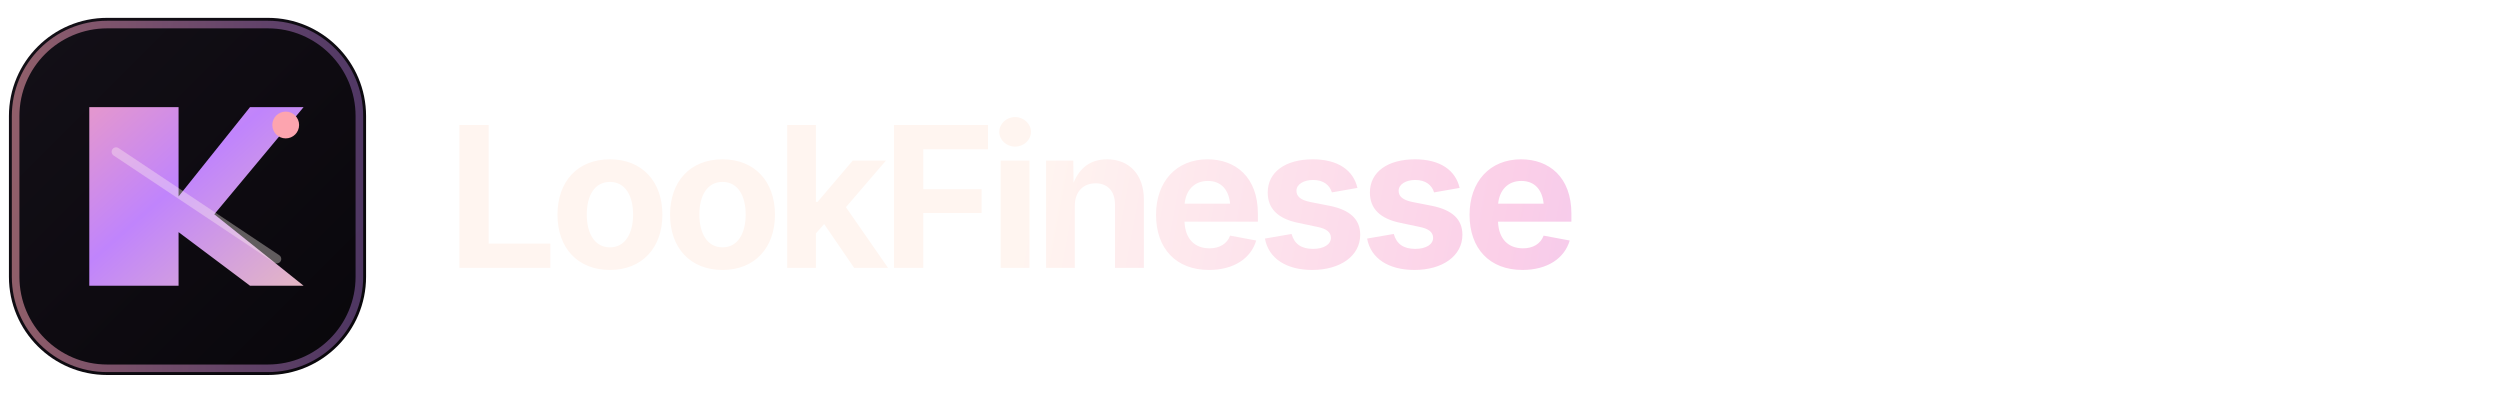
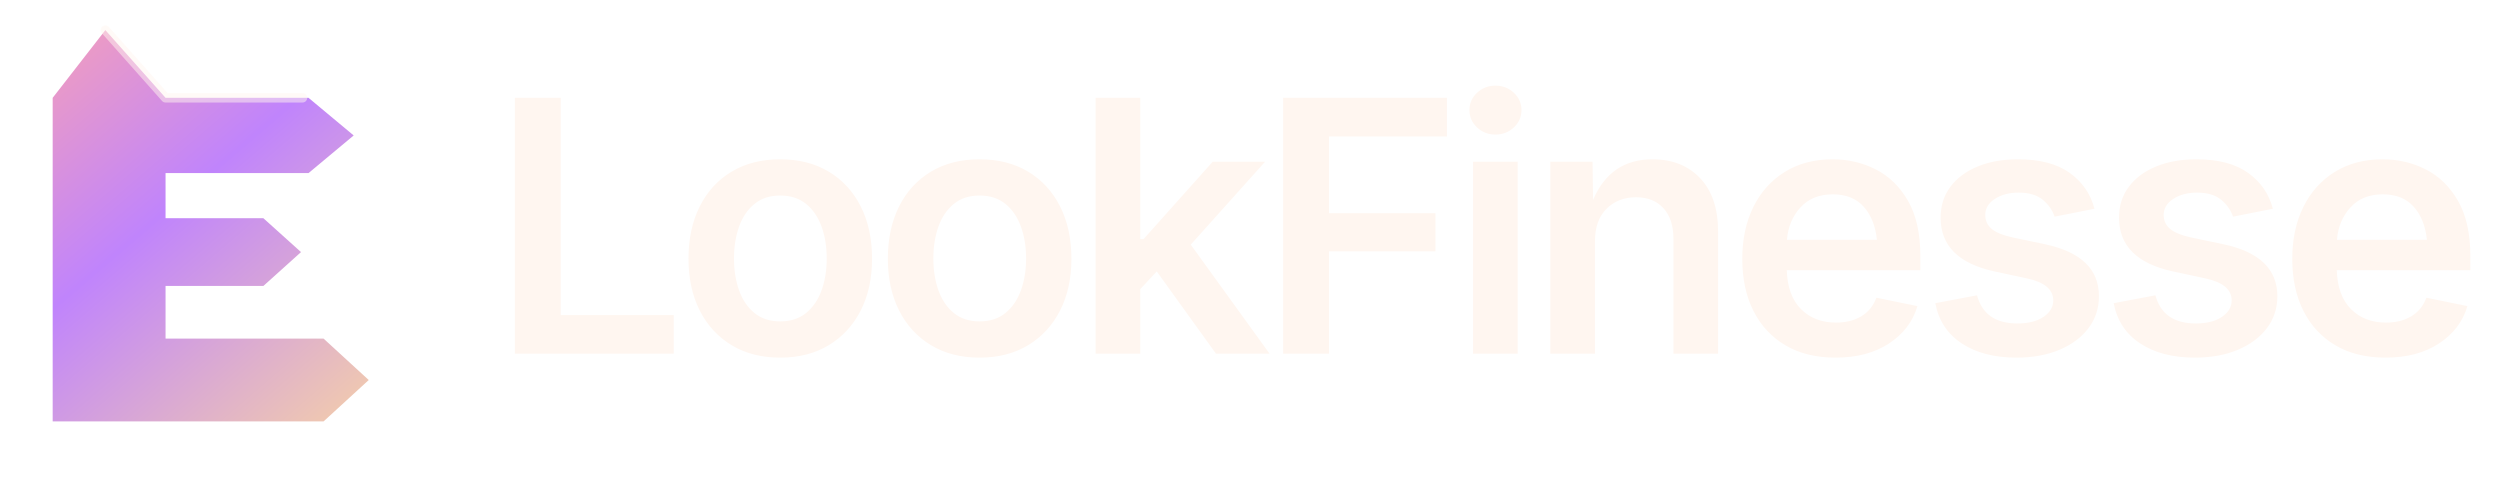
- <svg xmlns="http://www.w3.org/2000/svg" viewBox="0 0 280 44" fill="none" role="img" aria-label="LookFinesse">
+ <svg xmlns="http://www.w3.org/2000/svg" viewBox="0 0 332.22 64" fill="none" role="img" aria-label="LookFinesse">
  <defs>
-     <linearGradient id="lf-mark" x1="6" y1="4" x2="38" y2="40" gradientUnits="userSpaceOnUse">
+     <linearGradient id="lf-mark" x1="4" y1="4" x2="52" y2="60" gradientUnits="userSpaceOnUse">
      <stop offset="0%" stop-color="#FDA4AF" />
-       <stop offset="45%" stop-color="#C084FC" />
-       <stop offset="100%" stop-color="#F5D0A8" />
-     </linearGradient>
-     <linearGradient id="lf-bg" x1="0" y1="0" x2="44" y2="44" gradientUnits="userSpaceOnUse">
-       <stop offset="0%" stop-color="#141018" />
-       <stop offset="100%" stop-color="#08060A" />
-     </linearGradient>
-     <linearGradient id="lf-edge" x1="0" y1="0" x2="44" y2="0" gradientUnits="userSpaceOnUse">
-       <stop offset="0%" stop-color="#FDA4AF" stop-opacity="0.55" />
-       <stop offset="100%" stop-color="#C084FC" stop-opacity="0.35" />
-     </linearGradient>
-     <linearGradient id="lf-word-accent" x1="118" y1="8" x2="268" y2="36" gradientUnits="userSpaceOnUse">
-       <stop offset="0%" stop-color="#FFF5F0" />
-       <stop offset="35%" stop-color="#FBCFE8" />
-       <stop offset="70%" stop-color="#D8B4FE" />
+       <stop offset="46%" stop-color="#C084FC" />
      <stop offset="100%" stop-color="#F5D0A8" />
    </linearGradient>
  </defs>
-   <rect x="1" y="2" width="40" height="40" rx="11" fill="url(#lf-bg)" />
-   <rect x="1.75" y="2.75" width="38.5" height="38.5" rx="10.25" stroke="url(#lf-edge)" stroke-width="0.85" />
-   <path d="M10 32 L10 12 L20 12 L20 22 L28 12 L34 12 L24 24 L34 32 L28 32 L20 26 L20 32 Z" fill="url(#lf-mark)" />
-   <path d="M13 17 L31 29" stroke="#FFF5F0" stroke-width="1" stroke-linecap="round" opacity="0.35" />
-   <circle cx="32" cy="14" r="1.5" fill="#FDA4AF" />
-   <text x="50" y="30" fill="url(#lf-word-accent)" font-family="ui-sans-serif, system-ui, -apple-system, Segoe UI, sans-serif" font-size="22" font-weight="700" letter-spacing="-0.04em">LookFinesse</text>
+   <g transform="translate(-6 0)">
+     <path d="M20 4L28 13L47 13L53 18L47 23L28 23L28 29L41 29L46 33.5L41 38L28 38L28 45L49 45L55 50.5L49 56L13 56L13 13Z" fill="url(#lf-mark)" />
+     <path d="M20 4L28 13L46.2 13" fill="none" stroke="#FFF6F0" stroke-opacity="0.5" stroke-width="1.25" stroke-linecap="round" stroke-linejoin="round" />
+   </g>
+   <path transform="translate(65 13)" d="M3.423 34.0V0.0H9.515V28.866H24.53V34.0ZM38.677 34.525Q34.958 34.525 32.22 32.87Q29.482 31.216 27.987 28.261Q26.492 25.306 26.492 21.381Q26.492 17.411 27.987 14.433Q29.482 11.455 32.22 9.812Q34.958 8.169 38.677 8.169Q42.397 8.169 45.135 9.812Q47.873 11.455 49.38 14.433Q50.886 17.411 50.886 21.381Q50.886 25.306 49.38 28.261Q47.873 31.216 45.135 32.87Q42.397 34.525 38.677 34.525ZM38.677 29.71Q40.754 29.71 42.123 28.592Q43.492 27.474 44.177 25.58Q44.861 23.686 44.861 21.358Q44.861 19.008 44.177 17.114Q43.492 15.22 42.123 14.102Q40.754 12.984 38.677 12.984Q36.624 12.984 35.255 14.102Q33.886 15.22 33.212 17.114Q32.539 19.008 32.539 21.358Q32.539 23.686 33.212 25.58Q33.886 27.474 35.255 28.592Q36.624 29.71 38.677 29.71ZM65.17 34.525Q61.45 34.525 58.712 32.87Q55.974 31.216 54.479 28.261Q52.985 25.306 52.985 21.381Q52.985 17.411 54.479 14.433Q55.974 11.455 58.712 9.812Q61.45 8.169 65.17 8.169Q68.889 8.169 71.627 9.812Q74.366 11.455 75.872 14.433Q77.378 17.411 77.378 21.381Q77.378 25.306 75.872 28.261Q74.366 31.216 71.627 32.87Q68.889 34.525 65.17 34.525ZM65.17 29.71Q67.246 29.71 68.615 28.592Q69.985 27.474 70.669 25.58Q71.354 23.686 71.354 21.358Q71.354 19.008 70.669 17.114Q69.985 15.22 68.615 14.102Q67.246 12.984 65.17 12.984Q63.116 12.984 61.747 14.102Q60.378 15.22 59.705 17.114Q59.031 19.008 59.031 21.358Q59.031 23.686 59.705 25.58Q60.378 27.474 61.747 28.592Q63.116 29.71 65.17 29.71ZM80.595 34.0V0.0H86.528V18.78H86.961L96.157 8.489H103.117L93.236 19.51L103.71 34.0H96.591L88.718 23.07L86.528 25.42V34.0ZM105.513 34.0V0.0H127.282V5.134H111.605V15.334H125.753V20.4H111.605V34.0ZM130.75 34.0V8.489H136.683V34.0ZM133.716 4.883Q132.302 4.883 131.286 3.936Q130.271 2.989 130.271 1.62Q130.271 0.274 131.286 -0.673Q132.302 -1.62 133.716 -1.62Q135.154 -1.62 136.169 -0.673Q137.185 0.274 137.185 1.62Q137.185 2.989 136.169 3.936Q135.154 4.883 133.716 4.883ZM146.951 19.054V34.0H141.018V8.489H146.631L146.7 13.577Q148.982 8.169 154.595 8.169Q158.543 8.169 160.927 10.679Q163.312 13.189 163.312 17.776V34.0H157.379V18.689Q157.379 16.133 156.056 14.672Q154.732 13.212 152.405 13.212Q150.031 13.212 148.491 14.741Q146.951 16.27 146.951 19.054ZM178.92 34.525Q175.063 34.525 172.291 32.905Q169.518 31.285 168.024 28.341Q166.529 25.397 166.529 21.404Q166.529 17.479 168.001 14.501Q169.473 11.523 172.177 9.846Q174.881 8.169 178.532 8.169Q181.635 8.169 184.293 9.527Q186.952 10.885 188.572 13.726Q190.192 16.566 190.192 21.039V22.91H172.439Q172.553 26.31 174.344 28.09Q176.136 29.87 178.988 29.87Q180.95 29.87 182.354 29.026Q183.757 28.181 184.35 26.561L189.804 27.679Q188.891 30.76 186.028 32.642Q183.164 34.525 178.92 34.525ZM172.462 18.871H184.419Q184.145 16.133 182.673 14.479Q181.201 12.824 178.554 12.824Q175.839 12.824 174.253 14.57Q172.667 16.315 172.462 18.871ZM202.97 34.525Q198.566 34.525 195.702 32.642Q192.839 30.76 192.177 27.291L197.722 26.242Q198.726 29.984 203.084 29.984Q205.275 29.984 206.564 29.105Q207.853 28.227 207.853 26.926Q207.853 24.758 204.408 24.005L200.049 23.07Q192.884 21.518 192.884 15.928Q192.884 13.554 194.185 11.82Q195.486 10.086 197.802 9.128Q200.118 8.169 203.176 8.169Q207.511 8.169 210.033 9.972Q212.554 11.774 213.33 14.741L208.036 15.791Q207.58 14.467 206.439 13.532Q205.298 12.596 203.244 12.596Q201.373 12.596 200.095 13.429Q198.817 14.262 198.817 15.562Q198.817 16.681 199.65 17.399Q200.483 18.118 202.445 18.552L206.781 19.464Q213.923 20.993 213.923 26.356Q213.923 28.774 212.531 30.611Q211.139 32.448 208.664 33.487Q206.188 34.525 202.97 34.525ZM226.679 34.525Q222.275 34.525 219.411 32.642Q216.547 30.76 215.885 27.291L221.43 26.242Q222.434 29.984 226.793 29.984Q228.983 29.984 230.273 29.105Q231.562 28.227 231.562 26.926Q231.562 24.758 228.116 24.005L223.758 23.07Q216.593 21.518 216.593 15.928Q216.593 13.554 217.893 11.82Q219.194 10.086 221.51 9.128Q223.826 8.169 226.884 8.169Q231.22 8.169 233.741 9.972Q236.262 11.774 237.038 14.741L231.744 15.791Q231.288 14.467 230.147 13.532Q229.006 12.596 226.952 12.596Q225.081 12.596 223.803 13.429Q222.526 14.262 222.526 15.562Q222.526 16.681 223.358 17.399Q224.191 18.118 226.154 18.552L230.489 19.464Q237.632 20.993 237.632 26.356Q237.632 28.774 236.24 30.611Q234.848 32.448 232.372 33.487Q229.896 34.525 226.679 34.525ZM252.007 34.525Q248.151 34.525 245.378 32.905Q242.606 31.285 241.111 28.341Q239.616 25.397 239.616 21.404Q239.616 17.479 241.088 14.501Q242.56 11.523 245.264 9.846Q247.968 8.169 251.619 8.169Q254.723 8.169 257.381 9.527Q260.039 10.885 261.659 13.726Q263.28 16.566 263.28 21.039V22.91H245.527Q245.641 26.31 247.432 28.09Q249.223 29.87 252.076 29.87Q254.038 29.87 255.441 29.026Q256.845 28.181 257.438 26.561L262.892 27.679Q261.979 30.76 259.115 32.642Q256.251 34.525 252.007 34.525ZM245.549 18.871H257.506Q257.233 16.133 255.761 14.479Q254.289 12.824 251.642 12.824Q248.927 12.824 247.341 14.57Q245.755 16.315 245.549 18.871Z" fill="#FFF6F0" />
</svg>
